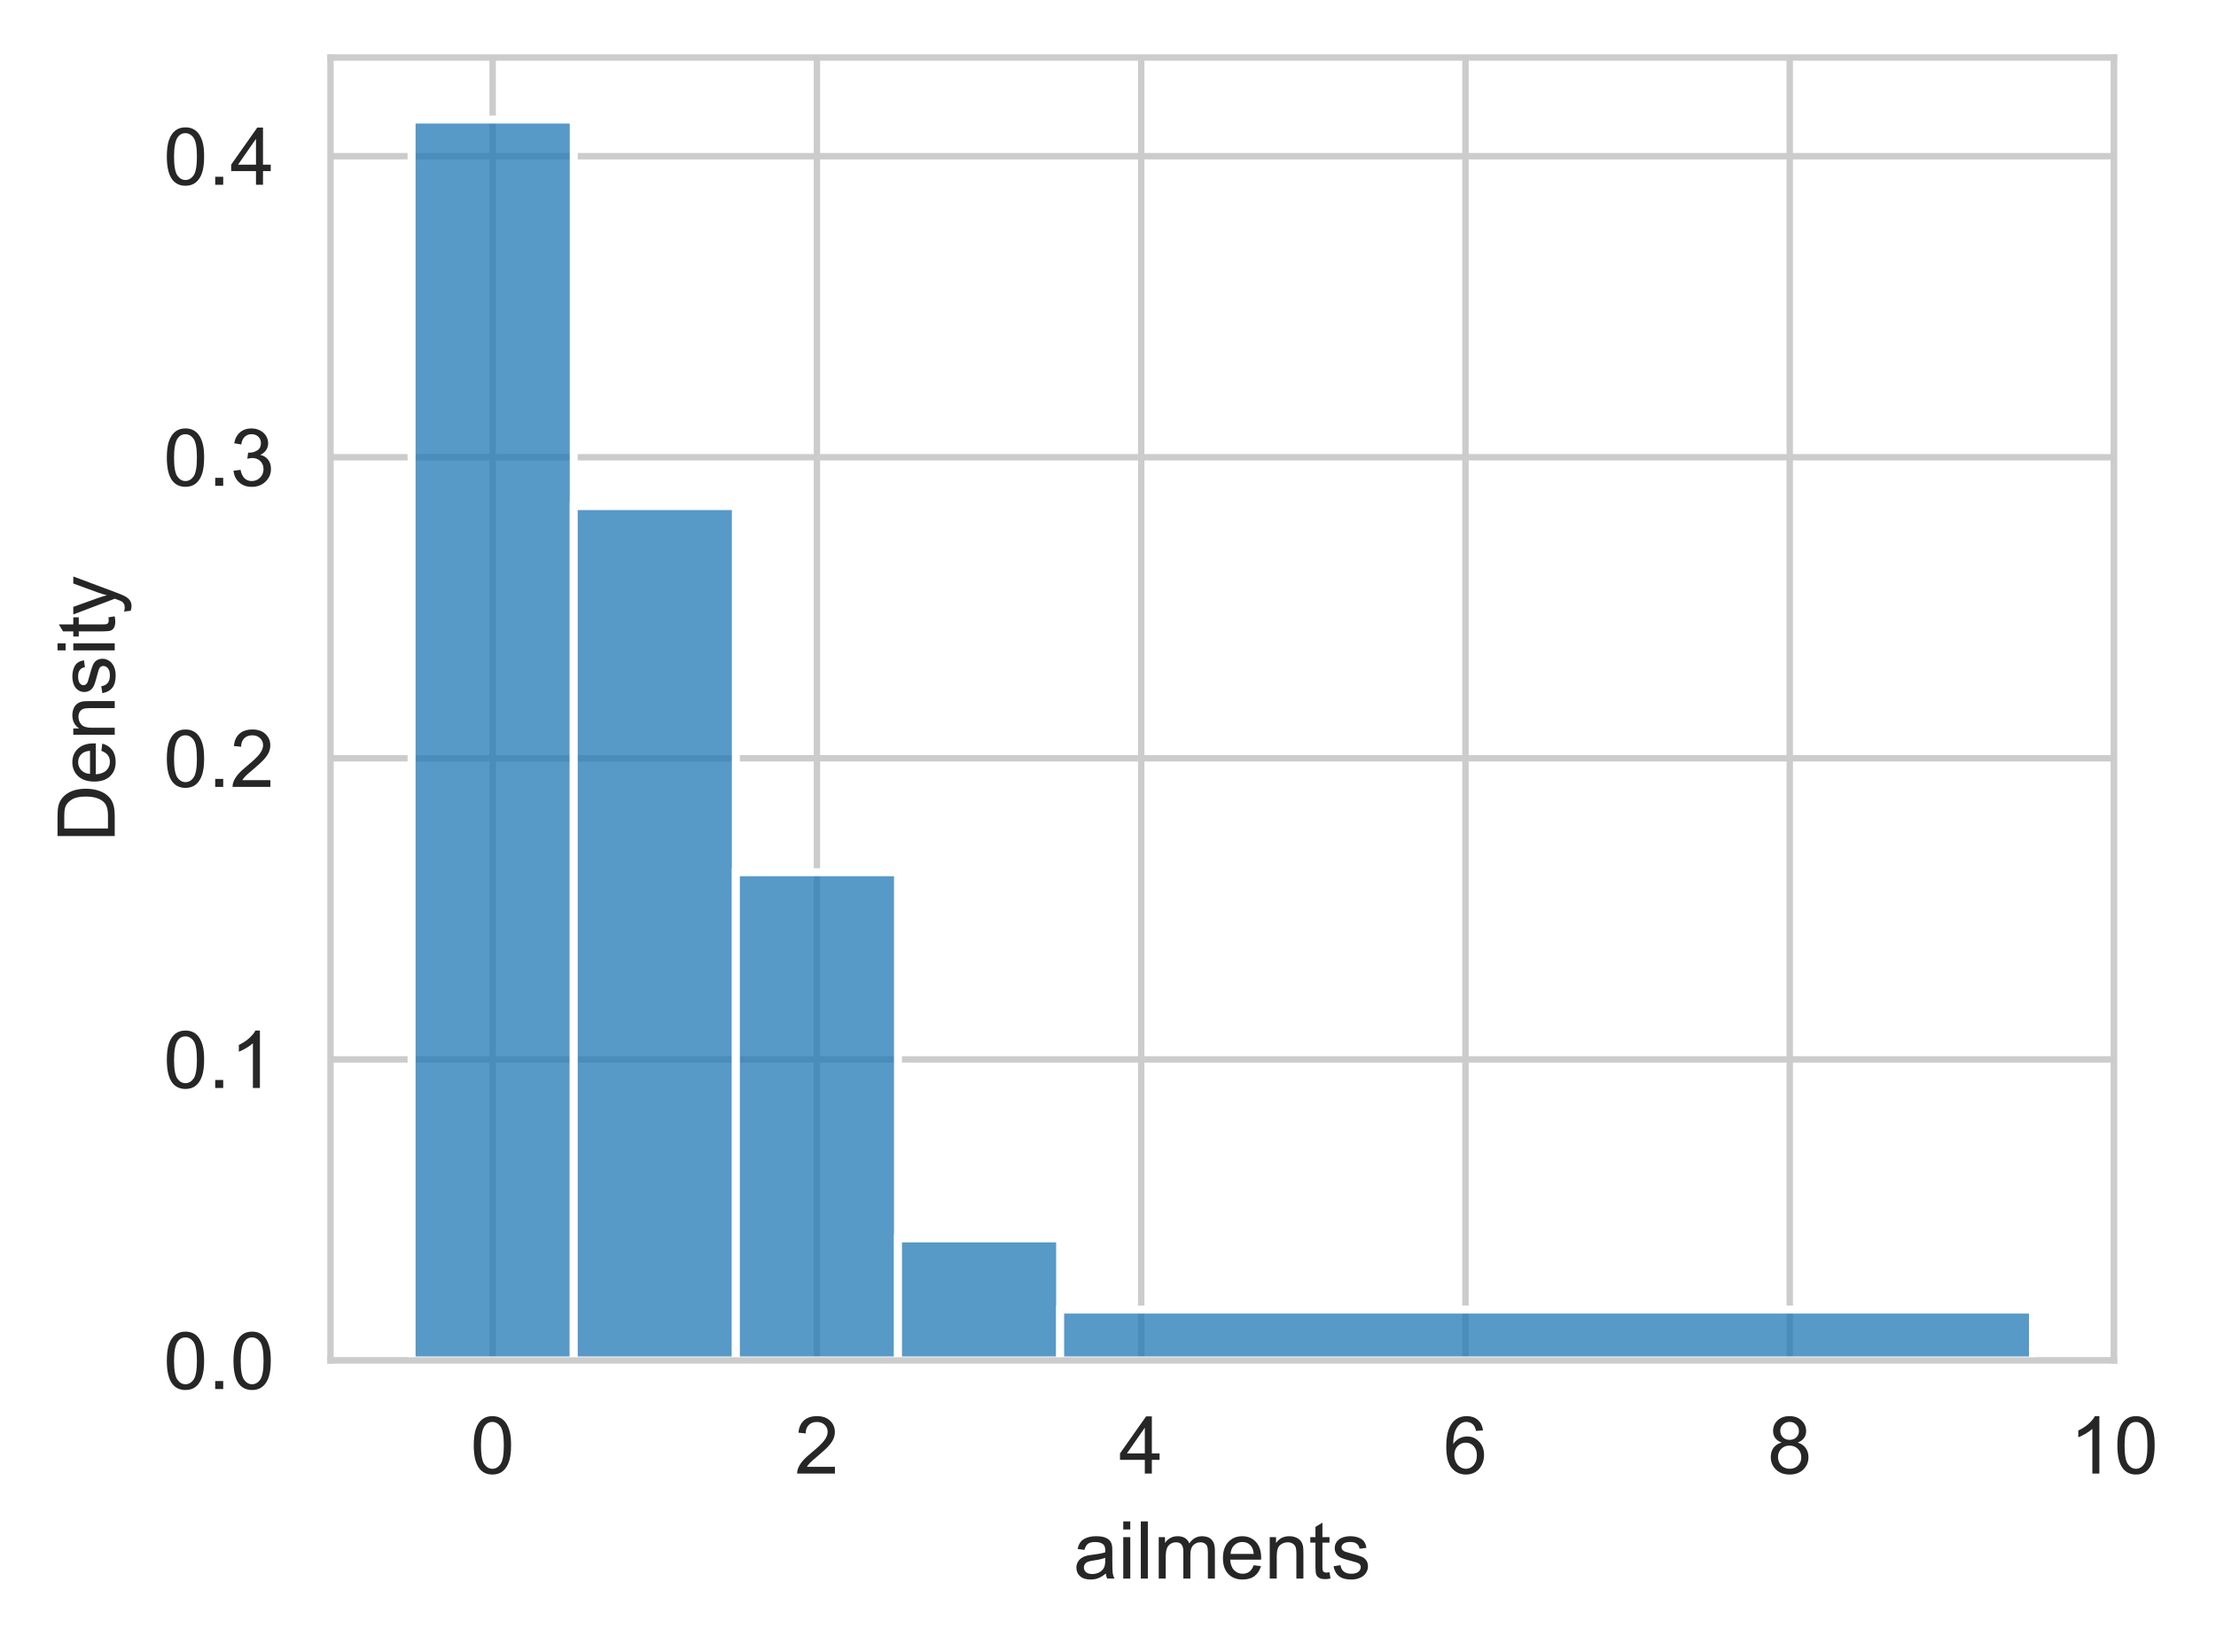
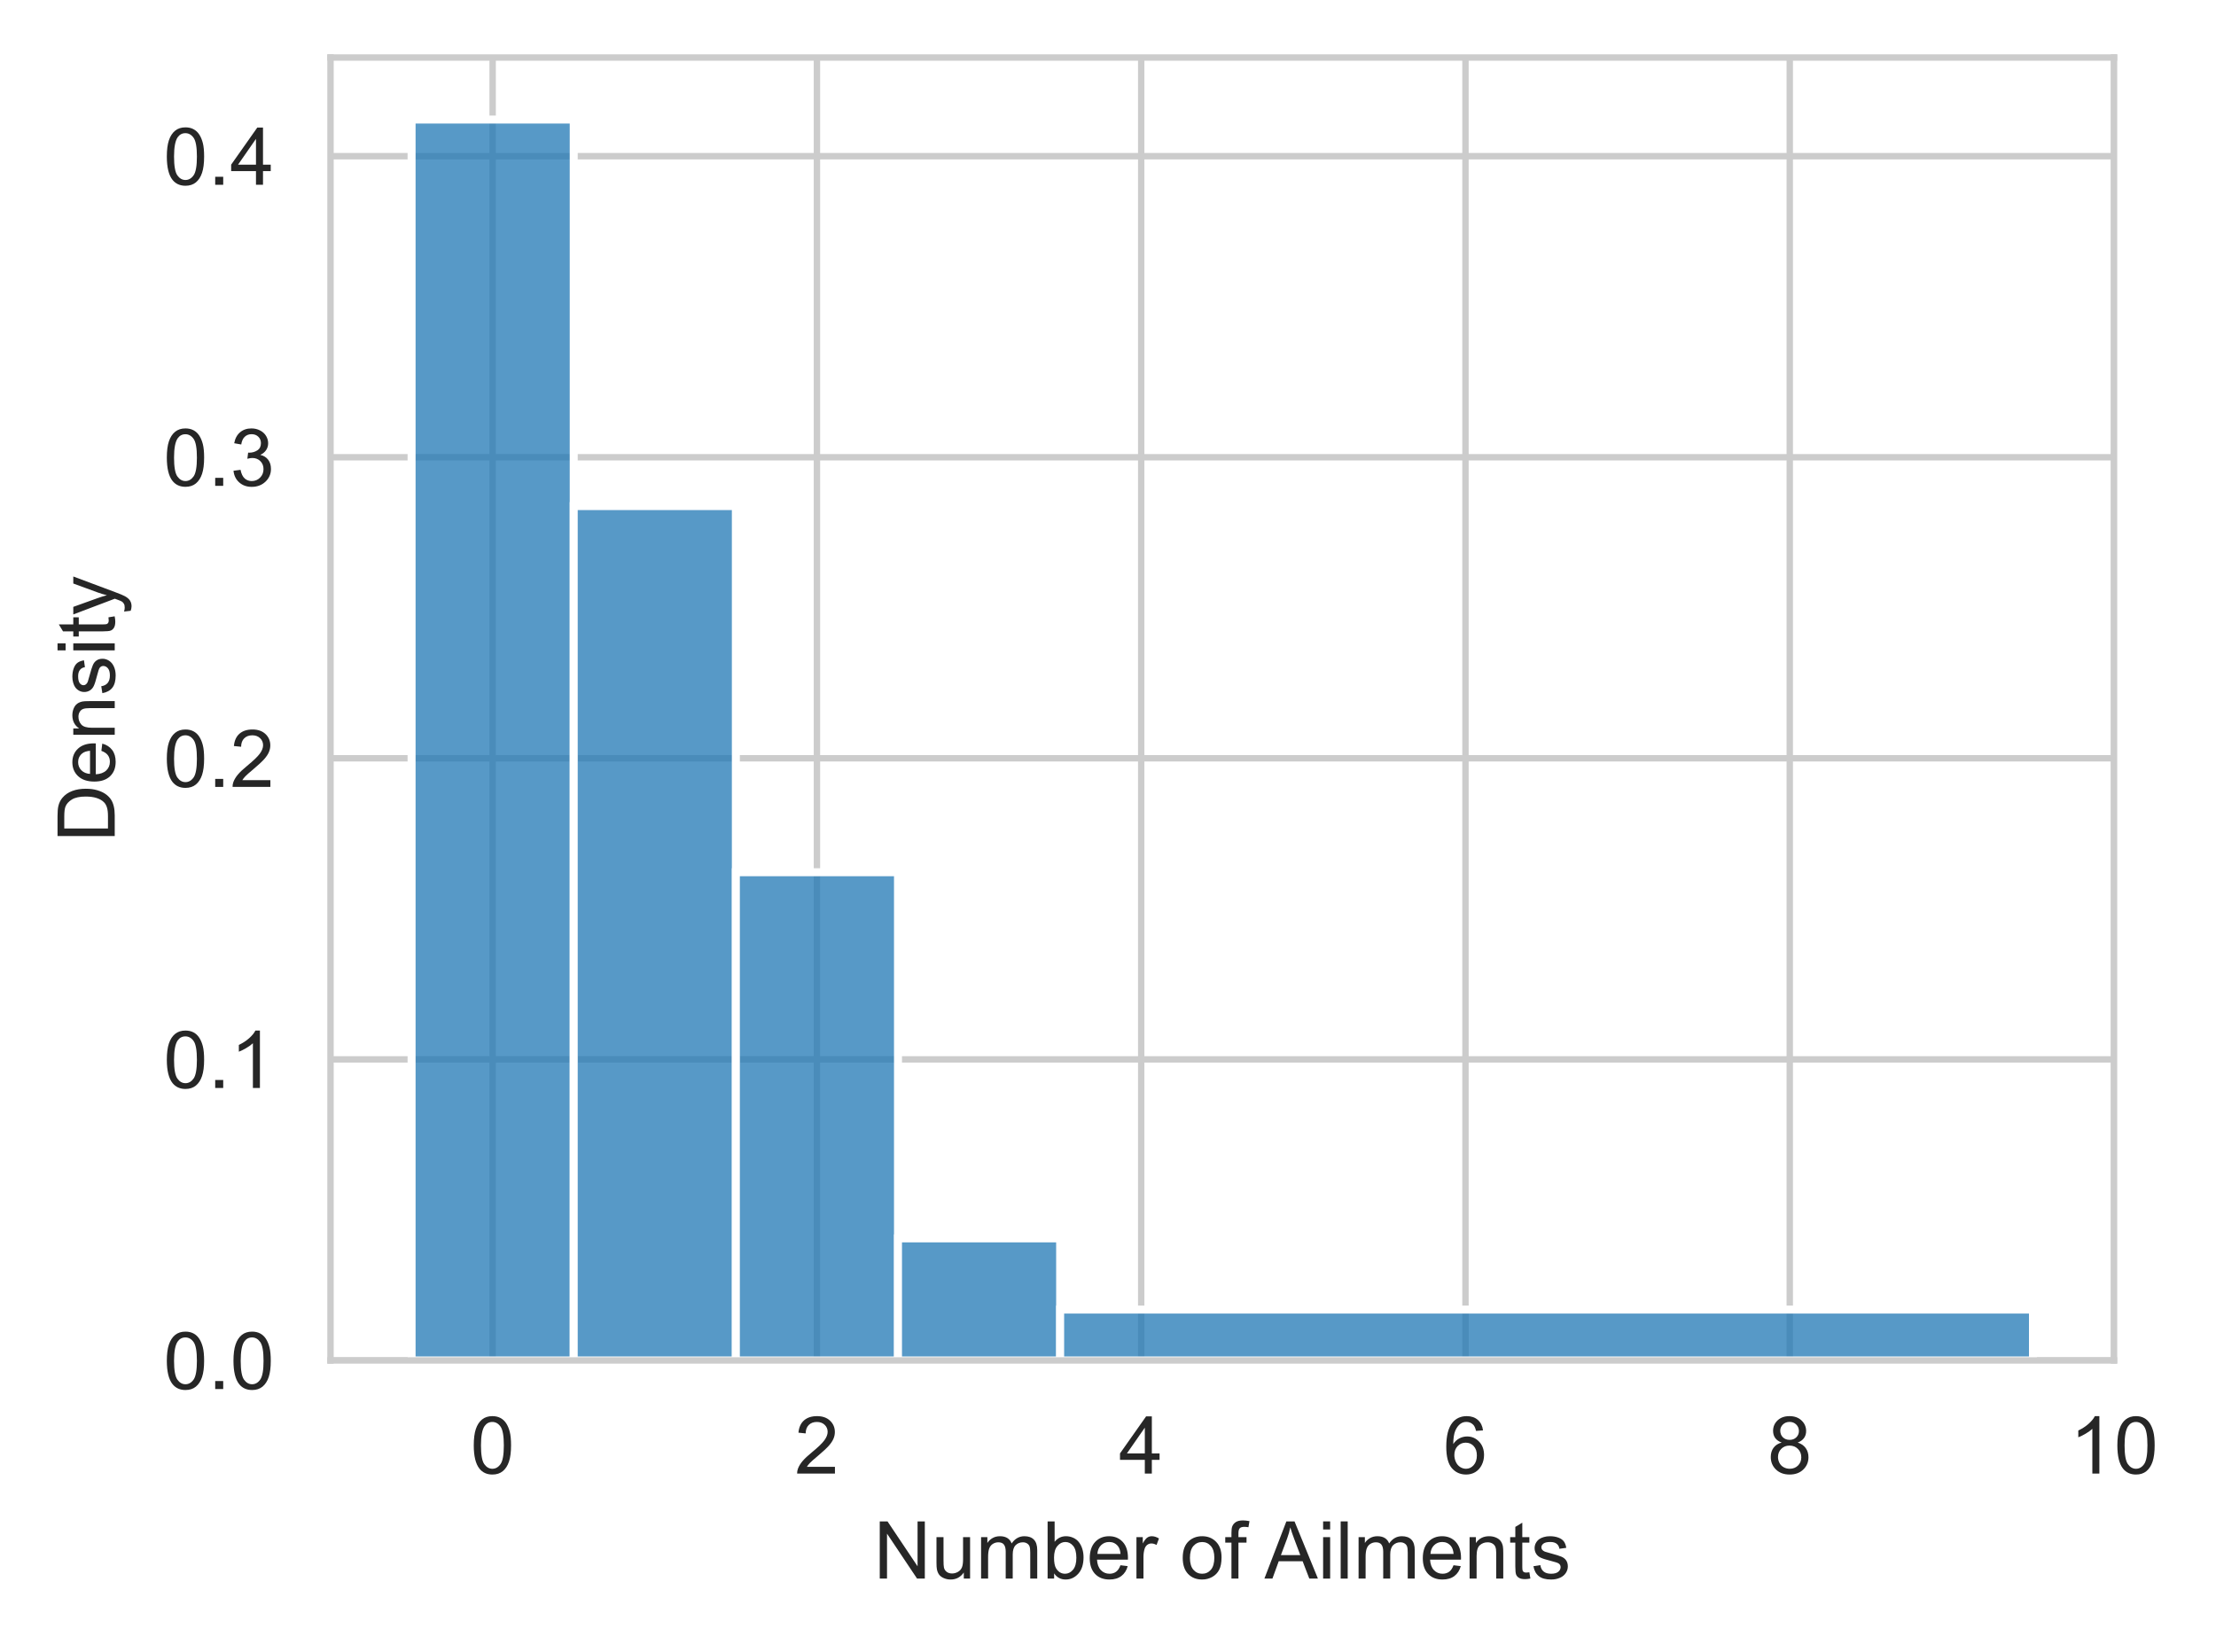
<svg xmlns="http://www.w3.org/2000/svg" xmlns:xlink="http://www.w3.org/1999/xlink" height="206.771pt" version="1.1" viewBox="0 0 277.323 206.771" width="277.323pt">
  <defs>
    <style type="text/css">*{stroke-linecap:butt;stroke-linejoin:round;}</style>
  </defs>
  <g id="figure_1">
    <g id="patch_1">
      <path d="M 0 206.771  L 277.323 206.771  L 277.323 0  L 0 0  z " style="fill:#ffffff;" />
    </g>
    <g id="axes_1">
      <g id="patch_2">
        <path d="M 41.362 170.28  L 264.562 170.28  L 264.562 7.2  L 41.362 7.2  z " style="fill:#ffffff;" />
      </g>
      <g id="matplotlib.axis_1">
        <g id="xtick_1">
          <g id="line2d_1">
-             <path clip-path="url(#p11d09bb0f8)" d="M 61.653 170.28  L 61.653 7.2  " style="fill:none;stroke:#cccccc;stroke-linecap:round;stroke-width:0.8;" />
+             <path clip-path="url(#p20280c0c55)" d="M 61.653 170.28  L 61.653 7.2  " style="fill:none;stroke:#cccccc;stroke-linecap:round;stroke-width:0.8;" />
          </g>
          <g id="text_1">
            <g style="fill:#262626;" transform="translate(58.87294 184.4378)scale(0.1 -0.1)">
              <defs>
                <path d="M 4.156 35.297  Q 4.156 48 6.766 55.734  Q 9.375 63.484 14.516 67.672  Q 19.672 71.875 27.484 71.875  Q 33.25 71.875 37.594 69.547  Q 41.938 67.234 44.766 62.859  Q 47.609 58.5 49.219 52.219  Q 50.828 45.953 50.828 35.297  Q 50.828 22.703 48.234 14.969  Q 45.656 7.234 40.5 3  Q 35.359 -1.219 27.484 -1.219  Q 17.141 -1.219 11.234 6.203  Q 4.156 15.141 4.156 35.297  z M 13.188 35.297  Q 13.188 17.672 17.312 11.828  Q 21.438 6 27.484 6  Q 33.547 6 37.672 11.859  Q 41.797 17.719 41.797 35.297  Q 41.797 52.984 37.672 58.781  Q 33.547 64.594 27.391 64.594  Q 21.344 64.594 17.719 59.469  Q 13.188 52.938 13.188 35.297  z " id="ArialMT-48" />
              </defs>
              <use xlink:href="#ArialMT-48" />
            </g>
          </g>
        </g>
        <g id="xtick_2">
          <g id="line2d_2">
-             <path clip-path="url(#p11d09bb0f8)" d="M 102.235 170.28  L 102.235 7.2  " style="fill:none;stroke:#cccccc;stroke-linecap:round;stroke-width:0.8;" />
+             <path clip-path="url(#p20280c0c55)" d="M 102.235 170.28  L 102.235 7.2  " style="fill:none;stroke:#cccccc;stroke-linecap:round;stroke-width:0.8;" />
          </g>
          <g id="text_2">
            <g style="fill:#262626;" transform="translate(99.45476 184.4378)scale(0.1 -0.1)">
              <defs>
                <path d="M 50.344 8.453  L 50.344 0  L 3.031 0  Q 2.938 3.172 4.047 6.109  Q 5.859 10.938 9.828 15.625  Q 13.812 20.312 21.344 26.469  Q 33.016 36.031 37.109 41.625  Q 41.219 47.219 41.219 52.203  Q 41.219 57.422 37.469 61  Q 33.734 64.594 27.734 64.594  Q 21.391 64.594 17.578 60.781  Q 13.766 56.984 13.719 50.25  L 4.688 51.172  Q 5.609 61.281 11.656 66.578  Q 17.719 71.875 27.938 71.875  Q 38.234 71.875 44.234 66.156  Q 50.25 60.453 50.25 52  Q 50.25 47.703 48.484 43.547  Q 46.734 39.406 42.656 34.812  Q 38.578 30.219 29.109 22.219  Q 21.188 15.578 18.938 13.203  Q 16.703 10.844 15.234 8.453  z " id="ArialMT-50" />
              </defs>
              <use xlink:href="#ArialMT-50" />
            </g>
          </g>
        </g>
        <g id="xtick_3">
          <g id="line2d_3">
-             <path clip-path="url(#p11d09bb0f8)" d="M 142.817 170.28  L 142.817 7.2  " style="fill:none;stroke:#cccccc;stroke-linecap:round;stroke-width:0.8;" />
+             <path clip-path="url(#p20280c0c55)" d="M 142.817 170.28  L 142.817 7.2  " style="fill:none;stroke:#cccccc;stroke-linecap:round;stroke-width:0.8;" />
          </g>
          <g id="text_3">
            <g style="fill:#262626;" transform="translate(140.0366 184.4378)scale(0.1 -0.1)">
              <defs>
                <path d="M 32.328 0  L 32.328 17.141  L 1.266 17.141  L 1.266 25.203  L 33.938 71.578  L 41.109 71.578  L 41.109 25.203  L 50.781 25.203  L 50.781 17.141  L 41.109 17.141  L 41.109 0  z M 32.328 25.203  L 32.328 57.469  L 9.906 25.203  z " id="ArialMT-52" />
              </defs>
              <use xlink:href="#ArialMT-52" />
            </g>
          </g>
        </g>
        <g id="xtick_4">
          <g id="line2d_4">
-             <path clip-path="url(#p11d09bb0f8)" d="M 183.399 170.28  L 183.399 7.2  " style="fill:none;stroke:#cccccc;stroke-linecap:round;stroke-width:0.8;" />
+             <path clip-path="url(#p20280c0c55)" d="M 183.399 170.28  L 183.399 7.2  " style="fill:none;stroke:#cccccc;stroke-linecap:round;stroke-width:0.8;" />
          </g>
          <g id="text_4">
            <g style="fill:#262626;" transform="translate(180.6184 184.4378)scale(0.1 -0.1)">
              <defs>
                <path d="M 49.75 54.047  L 41.016 53.375  Q 39.844 58.547 37.703 60.891  Q 34.125 64.656 28.906 64.656  Q 24.703 64.656 21.531 62.312  Q 17.391 59.281 14.984 53.469  Q 12.594 47.656 12.5 36.922  Q 15.672 41.75 20.266 44.094  Q 24.859 46.438 29.891 46.438  Q 38.672 46.438 44.844 39.969  Q 51.031 33.5 51.031 23.25  Q 51.031 16.5 48.125 10.719  Q 45.219 4.938 40.141 1.859  Q 35.062 -1.219 28.609 -1.219  Q 17.625 -1.219 10.688 6.859  Q 3.766 14.938 3.766 33.5  Q 3.766 54.25 11.422 63.672  Q 18.109 71.875 29.438 71.875  Q 37.891 71.875 43.281 67.141  Q 48.688 62.406 49.75 54.047  z M 13.875 23.188  Q 13.875 18.656 15.797 14.5  Q 17.719 10.359 21.188 8.172  Q 24.656 6 28.469 6  Q 34.031 6 38.031 10.484  Q 42.047 14.984 42.047 22.703  Q 42.047 30.125 38.078 34.391  Q 34.125 38.672 28.125 38.672  Q 22.172 38.672 18.016 34.391  Q 13.875 30.125 13.875 23.188  z " id="ArialMT-54" />
              </defs>
              <use xlink:href="#ArialMT-54" />
            </g>
          </g>
        </g>
        <g id="xtick_5">
          <g id="line2d_5">
-             <path clip-path="url(#p11d09bb0f8)" d="M 223.981 170.28  L 223.981 7.2  " style="fill:none;stroke:#cccccc;stroke-linecap:round;stroke-width:0.8;" />
+             <path clip-path="url(#p20280c0c55)" d="M 223.981 170.28  L 223.981 7.2  " style="fill:none;stroke:#cccccc;stroke-linecap:round;stroke-width:0.8;" />
          </g>
          <g id="text_5">
            <g style="fill:#262626;" transform="translate(221.2002 184.4378)scale(0.1 -0.1)">
              <defs>
                <path d="M 17.672 38.812  Q 12.203 40.828 9.562 44.531  Q 6.938 48.25 6.938 53.422  Q 6.938 61.234 12.547 66.547  Q 18.172 71.875 27.484 71.875  Q 36.859 71.875 42.578 66.422  Q 48.297 60.984 48.297 53.172  Q 48.297 48.188 45.672 44.5  Q 43.062 40.828 37.75 38.812  Q 44.344 36.672 47.781 31.875  Q 51.219 27.094 51.219 20.453  Q 51.219 11.281 44.719 5.031  Q 38.234 -1.219 27.641 -1.219  Q 17.047 -1.219 10.547 5.047  Q 4.047 11.328 4.047 20.703  Q 4.047 27.688 7.594 32.391  Q 11.141 37.109 17.672 38.812  z M 15.922 53.719  Q 15.922 48.641 19.188 45.406  Q 22.469 42.188 27.688 42.188  Q 32.766 42.188 36.016 45.375  Q 39.266 48.578 39.266 53.219  Q 39.266 58.062 35.906 61.359  Q 32.562 64.656 27.594 64.656  Q 22.562 64.656 19.234 61.422  Q 15.922 58.203 15.922 53.719  z M 13.094 20.656  Q 13.094 16.891 14.875 13.375  Q 16.656 9.859 20.172 7.922  Q 23.688 6 27.734 6  Q 34.031 6 38.125 10.047  Q 42.234 14.109 42.234 20.359  Q 42.234 26.703 38.016 30.859  Q 33.797 35.016 27.438 35.016  Q 21.234 35.016 17.156 30.906  Q 13.094 26.812 13.094 20.656  z " id="ArialMT-56" />
              </defs>
              <use xlink:href="#ArialMT-56" />
            </g>
          </g>
        </g>
        <g id="xtick_6">
          <g id="line2d_6">
-             <path clip-path="url(#p11d09bb0f8)" d="M 264.562 170.28  L 264.562 7.2  " style="fill:none;stroke:#cccccc;stroke-linecap:round;stroke-width:0.8;" />
+             <path clip-path="url(#p20280c0c55)" d="M 264.562 170.28  L 264.562 7.2  " style="fill:none;stroke:#cccccc;stroke-linecap:round;stroke-width:0.8;" />
          </g>
          <g id="text_6">
            <g style="fill:#262626;" transform="translate(259.0016 184.4378)scale(0.1 -0.1)">
              <defs>
                <path d="M 37.25 0  L 28.469 0  L 28.469 56  Q 25.297 52.984 20.141 49.953  Q 14.984 46.922 10.891 45.406  L 10.891 53.906  Q 18.266 57.375 23.781 62.297  Q 29.297 67.234 31.594 71.875  L 37.25 71.875  z " id="ArialMT-49" />
              </defs>
              <use xlink:href="#ArialMT-49" />
              <use x="55.615" xlink:href="#ArialMT-48" />
            </g>
          </g>
        </g>
        <g id="text_7">
-           <g style="fill:#262626;" transform="translate(134.3453 197.5831)scale(0.1 -0.1)">
+           <g style="fill:#262626;" transform="translate(109.3359 197.5831)scale(0.1 -0.1)">
            <defs>
-               <path d="M 40.438 6.391  Q 35.547 2.25 31.031 0.531  Q 26.516 -1.172 21.344 -1.172  Q 12.797 -1.172 8.203 3  Q 3.609 7.172 3.609 13.672  Q 3.609 17.484 5.344 20.625  Q 7.078 23.781 9.891 25.688  Q 12.703 27.594 16.219 28.562  Q 18.797 29.25 24.031 29.891  Q 34.672 31.156 39.703 32.906  Q 39.75 34.719 39.75 35.203  Q 39.75 40.578 37.25 42.781  Q 33.891 45.75 27.25 45.75  Q 21.047 45.75 18.094 43.578  Q 15.141 41.406 13.719 35.891  L 5.125 37.062  Q 6.297 42.578 8.984 45.969  Q 11.672 49.359 16.75 51.188  Q 21.828 53.031 28.516 53.031  Q 35.156 53.031 39.297 51.469  Q 43.453 49.906 45.406 47.531  Q 47.359 45.172 48.141 41.547  Q 48.578 39.312 48.578 33.453  L 48.578 21.734  Q 48.578 9.469 49.141 6.219  Q 49.703 2.984 51.375 0  L 42.188 0  Q 40.828 2.734 40.438 6.391  z M 39.703 26.031  Q 34.906 24.078 25.344 22.703  Q 19.922 21.922 17.672 20.938  Q 15.438 19.969 14.203 18.094  Q 12.984 16.219 12.984 13.922  Q 12.984 10.406 15.641 8.062  Q 18.312 5.719 23.438 5.719  Q 28.516 5.719 32.469 7.938  Q 36.422 10.156 38.281 14.016  Q 39.703 17 39.703 22.797  z " id="ArialMT-97" />
+               <path d="M 7.625 0  L 7.625 71.578  L 17.328 71.578  L 54.938 15.375  L 54.938 71.578  L 64.016 71.578  L 64.016 0  L 54.297 0  L 16.703 56.25  L 16.703 0  z " id="ArialMT-78" />
+               <path d="M 40.578 0  L 40.578 7.625  Q 34.516 -1.172 24.125 -1.172  Q 19.531 -1.172 15.547 0.578  Q 11.578 2.344 9.641 5  Q 7.719 7.672 6.938 11.531  Q 6.391 14.109 6.391 19.734  L 6.391 51.859  L 15.188 51.859  L 15.188 23.094  Q 15.188 16.219 15.719 13.812  Q 16.547 10.359 19.234 8.375  Q 21.922 6.391 25.875 6.391  Q 29.828 6.391 33.297 8.422  Q 36.766 10.453 38.203 13.938  Q 39.656 17.438 39.656 24.078  L 39.656 51.859  L 48.438 51.859  L 48.438 0  z " id="ArialMT-117" />
+               <path d="M 6.594 0  L 6.594 51.859  L 14.453 51.859  L 14.453 44.578  Q 16.891 48.391 20.938 50.703  Q 25 53.031 30.172 53.031  Q 35.938 53.031 39.625 50.641  Q 43.312 48.25 44.828 43.953  Q 50.984 53.031 60.844 53.031  Q 68.562 53.031 72.703 48.75  Q 76.859 44.484 76.859 35.594  L 76.859 0  L 68.109 0  L 68.109 32.672  Q 68.109 37.938 67.25 40.25  Q 66.406 42.578 64.156 43.984  Q 61.922 45.406 58.891 45.406  Q 53.422 45.406 49.797 41.766  Q 46.188 38.141 46.188 30.125  L 46.188 0  L 37.406 0  L 37.406 33.688  Q 37.406 39.547 35.25 42.469  Q 33.109 45.406 28.219 45.406  Q 24.516 45.406 21.359 43.453  Q 18.219 41.5 16.797 37.734  Q 15.375 33.984 15.375 26.906  L 15.375 0  z " id="ArialMT-109" />
+               <path d="M 14.703 0  L 6.547 0  L 6.547 71.578  L 15.328 71.578  L 15.328 46.047  Q 20.906 53.031 29.547 53.031  Q 34.328 53.031 38.594 51.094  Q 42.875 49.172 45.625 45.672  Q 48.391 42.188 49.953 37.25  Q 51.516 32.328 51.516 26.703  Q 51.516 13.375 44.922 6.094  Q 38.328 -1.172 29.109 -1.172  Q 19.922 -1.172 14.703 6.5  z M 14.594 26.312  Q 14.594 17 17.141 12.844  Q 21.297 6.062 28.375 6.062  Q 34.125 6.062 38.328 11.062  Q 42.531 16.062 42.531 25.984  Q 42.531 36.141 38.5 40.969  Q 34.469 45.797 28.766 45.797  Q 23 45.797 18.797 40.797  Q 14.594 35.797 14.594 26.312  z " id="ArialMT-98" />
+               <path d="M 42.094 16.703  L 51.172 15.578  Q 49.031 7.625 43.219 3.219  Q 37.406 -1.172 28.375 -1.172  Q 17 -1.172 10.328 5.828  Q 3.656 12.844 3.656 25.484  Q 3.656 38.578 10.391 45.797  Q 17.141 53.031 27.875 53.031  Q 38.281 53.031 44.875 45.953  Q 51.469 38.875 51.469 26.031  Q 51.469 25.25 51.422 23.688  L 12.75 23.688  Q 13.234 15.141 17.578 10.594  Q 21.922 6.062 28.422 6.062  Q 33.25 6.062 36.672 8.594  Q 40.094 11.141 42.094 16.703  z M 13.234 30.906  L 42.188 30.906  Q 41.609 37.453 38.875 40.719  Q 34.672 45.797 27.984 45.797  Q 21.922 45.797 17.797 41.75  Q 13.672 37.703 13.234 30.906  z " id="ArialMT-101" />
+               <path d="M 6.5 0  L 6.5 51.859  L 14.406 51.859  L 14.406 44  Q 17.438 49.516 20 51.266  Q 22.562 53.031 25.641 53.031  Q 30.078 53.031 34.672 50.203  L 31.641 42.047  Q 28.422 43.953 25.203 43.953  Q 22.312 43.953 20.016 42.219  Q 17.719 40.484 16.75 37.406  Q 15.281 32.719 15.281 27.156  L 15.281 0  z " id="ArialMT-114" />
+               <path id="ArialMT-32" />
+               <path d="M 3.328 25.922  Q 3.328 40.328 11.328 47.266  Q 18.016 53.031 27.641 53.031  Q 38.328 53.031 45.109 46.016  Q 51.906 39.016 51.906 26.656  Q 51.906 16.656 48.906 10.906  Q 45.906 5.172 40.156 2  Q 34.422 -1.172 27.641 -1.172  Q 16.75 -1.172 10.031 5.812  Q 3.328 12.797 3.328 25.922  z M 12.359 25.922  Q 12.359 15.969 16.703 11.016  Q 21.047 6.062 27.641 6.062  Q 34.188 6.062 38.531 11.031  Q 42.875 16.016 42.875 26.219  Q 42.875 35.844 38.5 40.797  Q 34.125 45.75 27.641 45.75  Q 21.047 45.75 16.703 40.812  Q 12.359 35.891 12.359 25.922  z " id="ArialMT-111" />
+               <path d="M 8.688 0  L 8.688 45.016  L 0.922 45.016  L 0.922 51.859  L 8.688 51.859  L 8.688 57.375  Q 8.688 62.594 9.625 65.141  Q 10.891 68.562 14.078 70.672  Q 17.281 72.797 23.047 72.797  Q 26.766 72.797 31.25 71.922  L 29.938 64.266  Q 27.203 64.75 24.75 64.75  Q 20.75 64.75 19.094 63.031  Q 17.438 61.328 17.438 56.641  L 17.438 51.859  L 27.547 51.859  L 27.547 45.016  L 17.438 45.016  L 17.438 0  z " id="ArialMT-102" />
+               <path d="M -0.141 0  L 27.344 71.578  L 37.547 71.578  L 66.844 0  L 56.062 0  L 47.703 21.688  L 17.781 21.688  L 9.906 0  z M 20.516 29.391  L 44.781 29.391  L 37.312 49.219  Q 33.891 58.25 32.234 64.062  Q 30.859 57.172 28.375 50.391  z " id="ArialMT-65" />
              <path d="M 6.641 61.469  L 6.641 71.578  L 15.438 71.578  L 15.438 61.469  z M 6.641 0  L 6.641 51.859  L 15.438 51.859  L 15.438 0  z " id="ArialMT-105" />
              <path d="M 6.391 0  L 6.391 71.578  L 15.188 71.578  L 15.188 0  z " id="ArialMT-108" />
-               <path d="M 6.594 0  L 6.594 51.859  L 14.453 51.859  L 14.453 44.578  Q 16.891 48.391 20.938 50.703  Q 25 53.031 30.172 53.031  Q 35.938 53.031 39.625 50.641  Q 43.312 48.25 44.828 43.953  Q 50.984 53.031 60.844 53.031  Q 68.562 53.031 72.703 48.75  Q 76.859 44.484 76.859 35.594  L 76.859 0  L 68.109 0  L 68.109 32.672  Q 68.109 37.938 67.25 40.25  Q 66.406 42.578 64.156 43.984  Q 61.922 45.406 58.891 45.406  Q 53.422 45.406 49.797 41.766  Q 46.188 38.141 46.188 30.125  L 46.188 0  L 37.406 0  L 37.406 33.688  Q 37.406 39.547 35.25 42.469  Q 33.109 45.406 28.219 45.406  Q 24.516 45.406 21.359 43.453  Q 18.219 41.5 16.797 37.734  Q 15.375 33.984 15.375 26.906  L 15.375 0  z " id="ArialMT-109" />
-               <path d="M 42.094 16.703  L 51.172 15.578  Q 49.031 7.625 43.219 3.219  Q 37.406 -1.172 28.375 -1.172  Q 17 -1.172 10.328 5.828  Q 3.656 12.844 3.656 25.484  Q 3.656 38.578 10.391 45.797  Q 17.141 53.031 27.875 53.031  Q 38.281 53.031 44.875 45.953  Q 51.469 38.875 51.469 26.031  Q 51.469 25.25 51.422 23.688  L 12.75 23.688  Q 13.234 15.141 17.578 10.594  Q 21.922 6.062 28.422 6.062  Q 33.25 6.062 36.672 8.594  Q 40.094 11.141 42.094 16.703  z M 13.234 30.906  L 42.188 30.906  Q 41.609 37.453 38.875 40.719  Q 34.672 45.797 27.984 45.797  Q 21.922 45.797 17.797 41.75  Q 13.672 37.703 13.234 30.906  z " id="ArialMT-101" />
              <path d="M 6.594 0  L 6.594 51.859  L 14.5 51.859  L 14.5 44.484  Q 20.219 53.031 31 53.031  Q 35.688 53.031 39.625 51.344  Q 43.562 49.656 45.516 46.922  Q 47.469 44.188 48.25 40.438  Q 48.734 37.984 48.734 31.891  L 48.734 0  L 39.938 0  L 39.938 31.547  Q 39.938 36.922 38.906 39.578  Q 37.891 42.234 35.281 43.812  Q 32.672 45.406 29.156 45.406  Q 23.531 45.406 19.453 41.844  Q 15.375 38.281 15.375 28.328  L 15.375 0  z " id="ArialMT-110" />
              <path d="M 25.781 7.859  L 27.047 0.094  Q 23.344 -0.688 20.406 -0.688  Q 15.625 -0.688 12.984 0.828  Q 10.359 2.344 9.281 4.812  Q 8.203 7.281 8.203 15.188  L 8.203 45.016  L 1.766 45.016  L 1.766 51.859  L 8.203 51.859  L 8.203 64.703  L 16.938 69.969  L 16.938 51.859  L 25.781 51.859  L 25.781 45.016  L 16.938 45.016  L 16.938 14.703  Q 16.938 10.938 17.406 9.859  Q 17.875 8.797 18.922 8.156  Q 19.969 7.516 21.922 7.516  Q 23.391 7.516 25.781 7.859  z " id="ArialMT-116" />
              <path d="M 3.078 15.484  L 11.766 16.844  Q 12.5 11.625 15.844 8.844  Q 19.188 6.062 25.203 6.062  Q 31.25 6.062 34.172 8.516  Q 37.109 10.984 37.109 14.312  Q 37.109 17.281 34.516 19  Q 32.719 20.172 25.531 21.969  Q 15.875 24.422 12.141 26.203  Q 8.406 27.984 6.469 31.125  Q 4.547 34.281 4.547 38.094  Q 4.547 41.547 6.125 44.5  Q 7.719 47.469 10.453 49.422  Q 12.5 50.922 16.031 51.969  Q 19.578 53.031 23.641 53.031  Q 29.734 53.031 34.344 51.266  Q 38.969 49.516 41.156 46.5  Q 43.359 43.5 44.188 38.484  L 35.594 37.312  Q 35.016 41.312 32.203 43.547  Q 29.391 45.797 24.266 45.797  Q 18.219 45.797 15.625 43.797  Q 13.031 41.797 13.031 39.109  Q 13.031 37.406 14.109 36.031  Q 15.188 34.625 17.484 33.688  Q 18.797 33.203 25.25 31.453  Q 34.578 28.953 38.25 27.359  Q 41.938 25.781 44.031 22.75  Q 46.141 19.734 46.141 15.234  Q 46.141 10.844 43.578 6.953  Q 41.016 3.078 36.172 0.953  Q 31.344 -1.172 25.25 -1.172  Q 15.141 -1.172 9.844 3.031  Q 4.547 7.234 3.078 15.484  z " id="ArialMT-115" />
            </defs>
-             <use xlink:href="#ArialMT-97" />
-             <use x="55.615" xlink:href="#ArialMT-105" />
-             <use x="77.832" xlink:href="#ArialMT-108" />
-             <use x="100.049" xlink:href="#ArialMT-109" />
-             <use x="183.35" xlink:href="#ArialMT-101" />
-             <use x="238.965" xlink:href="#ArialMT-110" />
-             <use x="294.58" xlink:href="#ArialMT-116" />
-             <use x="322.363" xlink:href="#ArialMT-115" />
+             <use xlink:href="#ArialMT-78" />
+             <use x="72.217" xlink:href="#ArialMT-117" />
+             <use x="127.832" xlink:href="#ArialMT-109" />
+             <use x="211.133" xlink:href="#ArialMT-98" />
+             <use x="266.748" xlink:href="#ArialMT-101" />
+             <use x="322.363" xlink:href="#ArialMT-114" />
+             <use x="355.664" xlink:href="#ArialMT-32" />
+             <use x="383.447" xlink:href="#ArialMT-111" />
+             <use x="439.062" xlink:href="#ArialMT-102" />
+             <use x="466.846" xlink:href="#ArialMT-32" />
+             <use x="489.129" xlink:href="#ArialMT-65" />
+             <use x="555.828" xlink:href="#ArialMT-105" />
+             <use x="578.045" xlink:href="#ArialMT-108" />
+             <use x="600.262" xlink:href="#ArialMT-109" />
+             <use x="683.562" xlink:href="#ArialMT-101" />
+             <use x="739.178" xlink:href="#ArialMT-110" />
+             <use x="794.793" xlink:href="#ArialMT-116" />
+             <use x="822.576" xlink:href="#ArialMT-115" />
          </g>
        </g>
      </g>
      <g id="matplotlib.axis_2">
        <g id="ytick_1">
          <g id="line2d_7">
-             <path clip-path="url(#p11d09bb0f8)" d="M 41.362 170.28  L 264.562 170.28  " style="fill:none;stroke:#cccccc;stroke-linecap:round;stroke-width:0.8;" />
+             <path clip-path="url(#p20280c0c55)" d="M 41.362 170.28  L 264.562 170.28  " style="fill:none;stroke:#cccccc;stroke-linecap:round;stroke-width:0.8;" />
          </g>
          <g id="text_8">
            <g style="fill:#262626;" transform="translate(20.4625 173.8589)scale(0.1 -0.1)">
              <defs>
                <path d="M 9.078 0  L 9.078 10.016  L 19.094 10.016  L 19.094 0  z " id="ArialMT-46" />
              </defs>
              <use xlink:href="#ArialMT-48" />
              <use x="55.615" xlink:href="#ArialMT-46" />
              <use x="83.398" xlink:href="#ArialMT-48" />
            </g>
          </g>
        </g>
        <g id="ytick_2">
          <g id="line2d_8">
-             <path clip-path="url(#p11d09bb0f8)" d="M 41.362 132.597  L 264.562 132.597  " style="fill:none;stroke:#cccccc;stroke-linecap:round;stroke-width:0.8;" />
+             <path clip-path="url(#p20280c0c55)" d="M 41.362 132.597  L 264.562 132.597  " style="fill:none;stroke:#cccccc;stroke-linecap:round;stroke-width:0.8;" />
          </g>
          <g id="text_9">
            <g style="fill:#262626;" transform="translate(20.4625 136.1761)scale(0.1 -0.1)">
              <use xlink:href="#ArialMT-48" />
              <use x="55.615" xlink:href="#ArialMT-46" />
              <use x="83.398" xlink:href="#ArialMT-49" />
            </g>
          </g>
        </g>
        <g id="ytick_3">
          <g id="line2d_9">
-             <path clip-path="url(#p11d09bb0f8)" d="M 41.362 94.914  L 264.562 94.914  " style="fill:none;stroke:#cccccc;stroke-linecap:round;stroke-width:0.8;" />
+             <path clip-path="url(#p20280c0c55)" d="M 41.362 94.914  L 264.562 94.914  " style="fill:none;stroke:#cccccc;stroke-linecap:round;stroke-width:0.8;" />
          </g>
          <g id="text_10">
            <g style="fill:#262626;" transform="translate(20.4625 98.49329)scale(0.1 -0.1)">
              <use xlink:href="#ArialMT-48" />
              <use x="55.615" xlink:href="#ArialMT-46" />
              <use x="83.398" xlink:href="#ArialMT-50" />
            </g>
          </g>
        </g>
        <g id="ytick_4">
          <g id="line2d_10">
-             <path clip-path="url(#p11d09bb0f8)" d="M 41.362 57.232  L 264.562 57.232  " style="fill:none;stroke:#cccccc;stroke-linecap:round;stroke-width:0.8;" />
+             <path clip-path="url(#p20280c0c55)" d="M 41.362 57.232  L 264.562 57.232  " style="fill:none;stroke:#cccccc;stroke-linecap:round;stroke-width:0.8;" />
          </g>
          <g id="text_11">
            <g style="fill:#262626;" transform="translate(20.4625 60.81047)scale(0.1 -0.1)">
              <defs>
                <path d="M 4.203 18.891  L 12.984 20.062  Q 14.5 12.594 18.141 9.297  Q 21.781 6 27 6  Q 33.203 6 37.469 10.297  Q 41.75 14.594 41.75 20.953  Q 41.75 27 37.797 30.922  Q 33.844 34.859 27.734 34.859  Q 25.25 34.859 21.531 33.891  L 22.516 41.609  Q 23.391 41.5 23.922 41.5  Q 29.547 41.5 34.031 44.422  Q 38.531 47.359 38.531 53.469  Q 38.531 58.297 35.25 61.469  Q 31.984 64.656 26.812 64.656  Q 21.688 64.656 18.266 61.422  Q 14.844 58.203 13.875 51.766  L 5.078 53.328  Q 6.688 62.156 12.391 67.016  Q 18.109 71.875 26.609 71.875  Q 32.469 71.875 37.391 69.359  Q 42.328 66.844 44.938 62.5  Q 47.562 58.156 47.562 53.266  Q 47.562 48.641 45.062 44.828  Q 42.578 41.016 37.703 38.766  Q 44.047 37.312 47.562 32.688  Q 51.078 28.078 51.078 21.141  Q 51.078 11.766 44.234 5.25  Q 37.406 -1.266 26.953 -1.266  Q 17.531 -1.266 11.297 4.344  Q 5.078 9.969 4.203 18.891  z " id="ArialMT-51" />
              </defs>
              <use xlink:href="#ArialMT-48" />
              <use x="55.615" xlink:href="#ArialMT-46" />
              <use x="83.398" xlink:href="#ArialMT-51" />
            </g>
          </g>
        </g>
        <g id="ytick_5">
          <g id="line2d_11">
-             <path clip-path="url(#p11d09bb0f8)" d="M 41.362 19.549  L 264.562 19.549  " style="fill:none;stroke:#cccccc;stroke-linecap:round;stroke-width:0.8;" />
+             <path clip-path="url(#p20280c0c55)" d="M 41.362 19.549  L 264.562 19.549  " style="fill:none;stroke:#cccccc;stroke-linecap:round;stroke-width:0.8;" />
          </g>
          <g id="text_12">
            <g style="fill:#262626;" transform="translate(20.4625 23.12767)scale(0.1 -0.1)">
              <use xlink:href="#ArialMT-48" />
              <use x="55.615" xlink:href="#ArialMT-46" />
              <use x="83.398" xlink:href="#ArialMT-52" />
            </g>
          </g>
        </g>
        <g id="text_13">
          <g style="fill:#262626;" transform="translate(14.35781 105.4119)rotate(-90)scale(0.1 -0.1)">
            <defs>
              <path d="M 7.719 0  L 7.719 71.578  L 32.375 71.578  Q 40.719 71.578 45.125 70.562  Q 51.266 69.141 55.609 65.438  Q 61.281 60.641 64.078 53.188  Q 66.891 45.75 66.891 36.188  Q 66.891 28.031 64.984 21.734  Q 63.094 15.438 60.109 11.297  Q 57.125 7.172 53.578 4.797  Q 50.047 2.438 45.047 1.219  Q 40.047 0 33.547 0  z M 17.188 8.453  L 32.469 8.453  Q 39.547 8.453 43.578 9.766  Q 47.609 11.078 50 13.484  Q 53.375 16.844 55.25 22.531  Q 57.125 28.219 57.125 36.328  Q 57.125 47.562 53.438 53.594  Q 49.75 59.625 44.484 61.672  Q 40.672 63.141 32.234 63.141  L 17.188 63.141  z " id="ArialMT-68" />
              <path d="M 6.203 -19.969  L 5.219 -11.719  Q 8.109 -12.5 10.25 -12.5  Q 13.188 -12.5 14.938 -11.516  Q 16.703 -10.547 17.828 -8.797  Q 18.656 -7.469 20.516 -2.25  Q 20.75 -1.516 21.297 -0.094  L 1.609 51.859  L 11.078 51.859  L 21.875 21.828  Q 23.969 16.109 25.641 9.812  Q 27.156 15.875 29.25 21.625  L 40.328 51.859  L 49.125 51.859  L 29.391 -0.875  Q 26.219 -9.422 24.469 -12.641  Q 22.125 -17 19.094 -19.016  Q 16.062 -21.047 11.859 -21.047  Q 9.328 -21.047 6.203 -19.969  z " id="ArialMT-121" />
            </defs>
            <use xlink:href="#ArialMT-68" />
            <use x="72.217" xlink:href="#ArialMT-101" />
            <use x="127.832" xlink:href="#ArialMT-110" />
            <use x="183.447" xlink:href="#ArialMT-115" />
            <use x="233.447" xlink:href="#ArialMT-105" />
            <use x="255.664" xlink:href="#ArialMT-116" />
            <use x="283.447" xlink:href="#ArialMT-121" />
          </g>
        </g>
      </g>
      <g id="patch_3">
-         <path clip-path="url(#p11d09bb0f8)" d="M 51.508 170.28  L 71.799 170.28  L 71.799 14.966  L 51.508 14.966  z " style="fill:#1f77b4;fill-opacity:0.75;stroke:#ffffff;stroke-linejoin:miter;" />
+         <path clip-path="url(#p20280c0c55)" d="M 51.508 170.28  L 71.799 170.28  L 71.799 14.966  L 51.508 14.966  z " style="fill:#1f77b4;fill-opacity:0.75;stroke:#ffffff;stroke-linejoin:miter;" />
      </g>
      <g id="patch_4">
-         <path clip-path="url(#p11d09bb0f8)" d="M 71.799 170.28  L 92.09 170.28  L 92.09 63.342  L 71.799 63.342  z " style="fill:#1f77b4;fill-opacity:0.75;stroke:#ffffff;stroke-linejoin:miter;" />
+         <path clip-path="url(#p20280c0c55)" d="M 71.799 170.28  L 92.09 170.28  L 92.09 63.342  L 71.799 63.342  z " style="fill:#1f77b4;fill-opacity:0.75;stroke:#ffffff;stroke-linejoin:miter;" />
      </g>
      <g id="patch_5">
-         <path clip-path="url(#p11d09bb0f8)" d="M 92.09 170.28  L 112.381 170.28  L 112.381 109.173  L 92.09 109.173  z " style="fill:#1f77b4;fill-opacity:0.75;stroke:#ffffff;stroke-linejoin:miter;" />
+         <path clip-path="url(#p20280c0c55)" d="M 92.09 170.28  L 112.381 170.28  L 112.381 109.173  L 92.09 109.173  z " style="fill:#1f77b4;fill-opacity:0.75;stroke:#ffffff;stroke-linejoin:miter;" />
      </g>
      <g id="patch_6">
-         <path clip-path="url(#p11d09bb0f8)" d="M 112.381 170.28  L 132.672 170.28  L 132.672 155.003  L 112.381 155.003  z " style="fill:#1f77b4;fill-opacity:0.75;stroke:#ffffff;stroke-linejoin:miter;" />
+         <path clip-path="url(#p20280c0c55)" d="M 112.381 170.28  L 132.672 170.28  L 132.672 155.003  L 112.381 155.003  z " style="fill:#1f77b4;fill-opacity:0.75;stroke:#ffffff;stroke-linejoin:miter;" />
      </g>
      <g id="patch_7">
-         <path clip-path="url(#p11d09bb0f8)" d="M 132.672 170.28  L 254.417 170.28  L 254.417 163.915  L 132.672 163.915  z " style="fill:#1f77b4;fill-opacity:0.75;stroke:#ffffff;stroke-linejoin:miter;" />
+         <path clip-path="url(#p20280c0c55)" d="M 132.672 170.28  L 254.417 170.28  L 254.417 163.915  L 132.672 163.915  z " style="fill:#1f77b4;fill-opacity:0.75;stroke:#ffffff;stroke-linejoin:miter;" />
      </g>
      <g id="patch_8">
        <path d="M 41.362 170.28  L 41.362 7.2  " style="fill:none;stroke:#cccccc;stroke-linecap:square;stroke-linejoin:miter;stroke-width:0.8;" />
      </g>
      <g id="patch_9">
        <path d="M 264.562 170.28  L 264.562 7.2  " style="fill:none;stroke:#cccccc;stroke-linecap:square;stroke-linejoin:miter;stroke-width:0.8;" />
      </g>
      <g id="patch_10">
        <path d="M 41.362 170.28  L 264.562 170.28  " style="fill:none;stroke:#cccccc;stroke-linecap:square;stroke-linejoin:miter;stroke-width:0.8;" />
      </g>
      <g id="patch_11">
        <path d="M 41.362 7.2  L 264.562 7.2  " style="fill:none;stroke:#cccccc;stroke-linecap:square;stroke-linejoin:miter;stroke-width:0.8;" />
      </g>
    </g>
  </g>
  <defs>
-     <clipPath id="p11d09bb0f8">
+     <clipPath id="p20280c0c55">
      <rect height="163.08" width="223.2" x="41.362" y="7.2" />
    </clipPath>
  </defs>
</svg>
